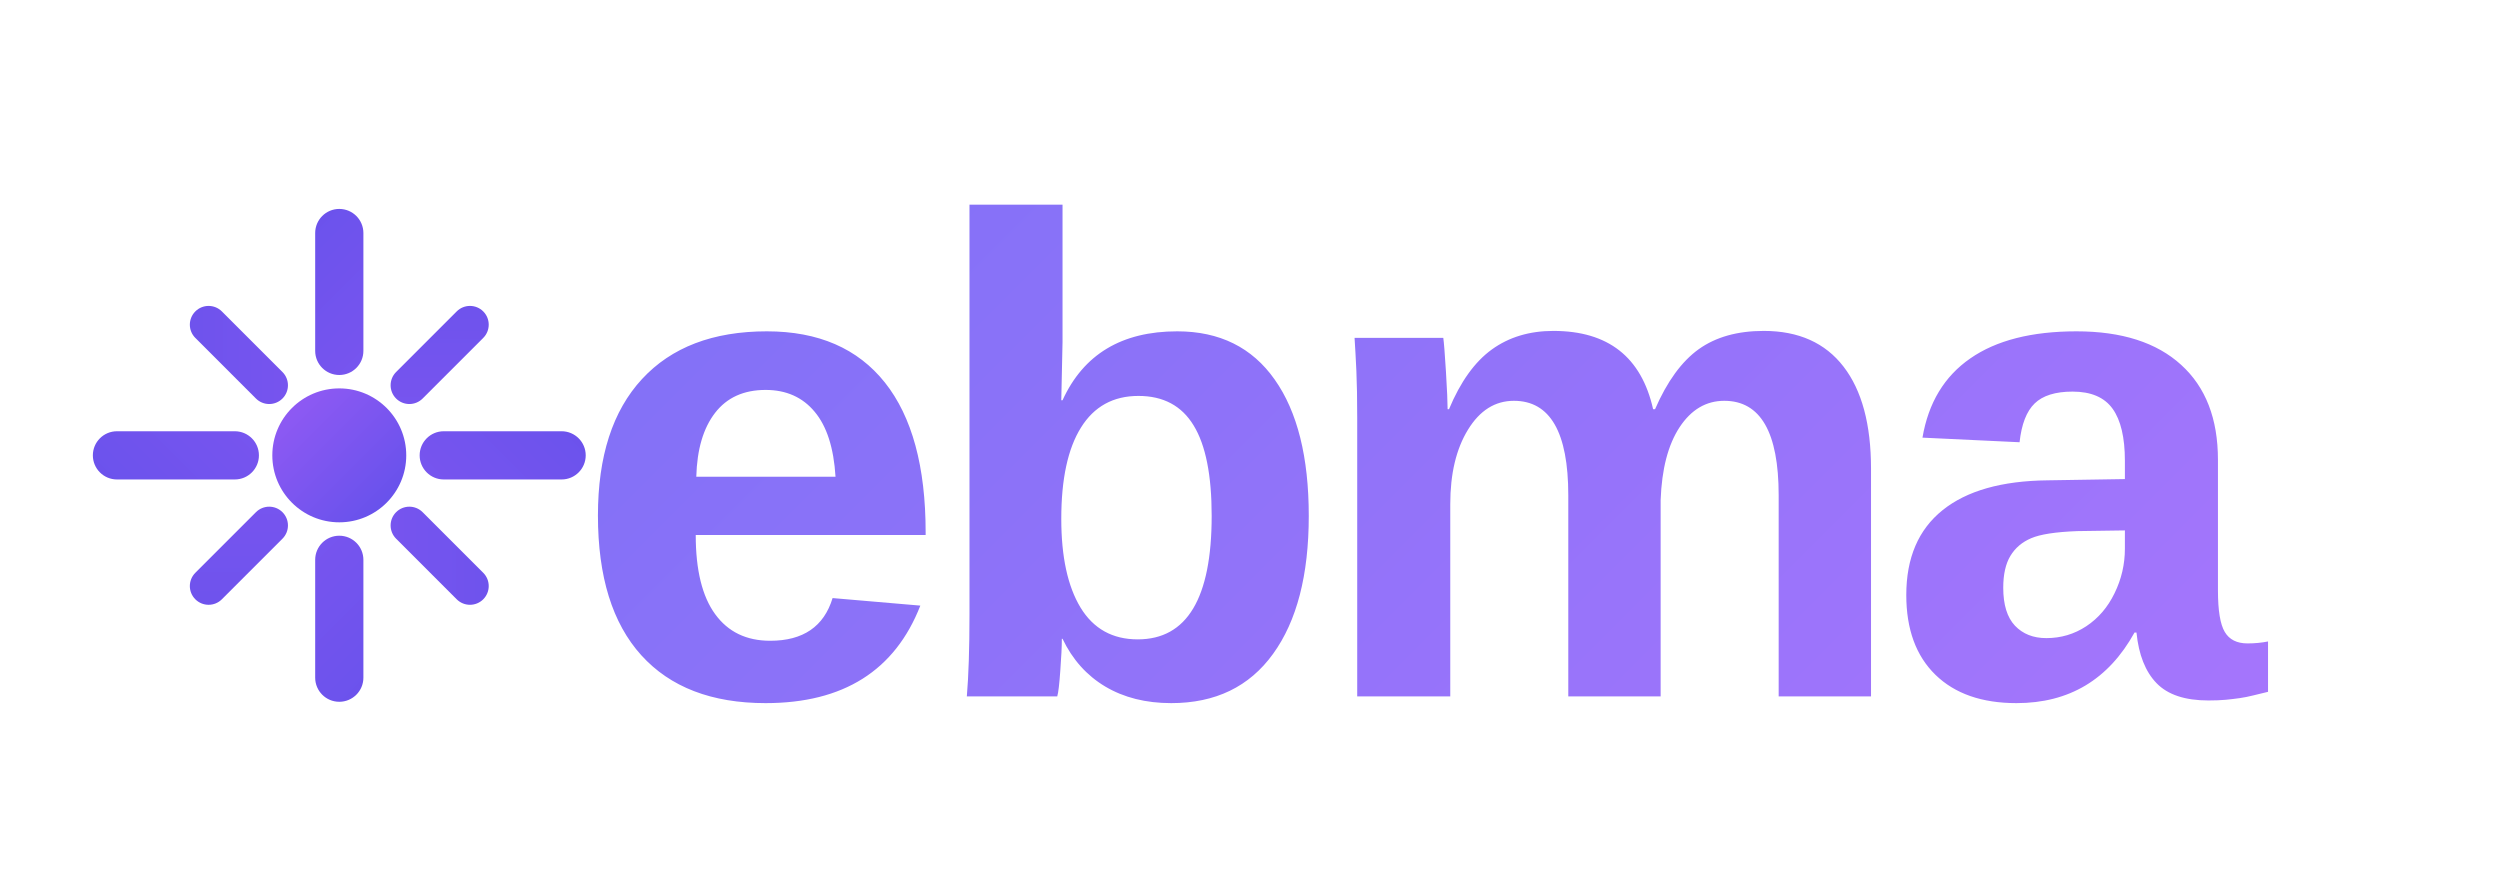
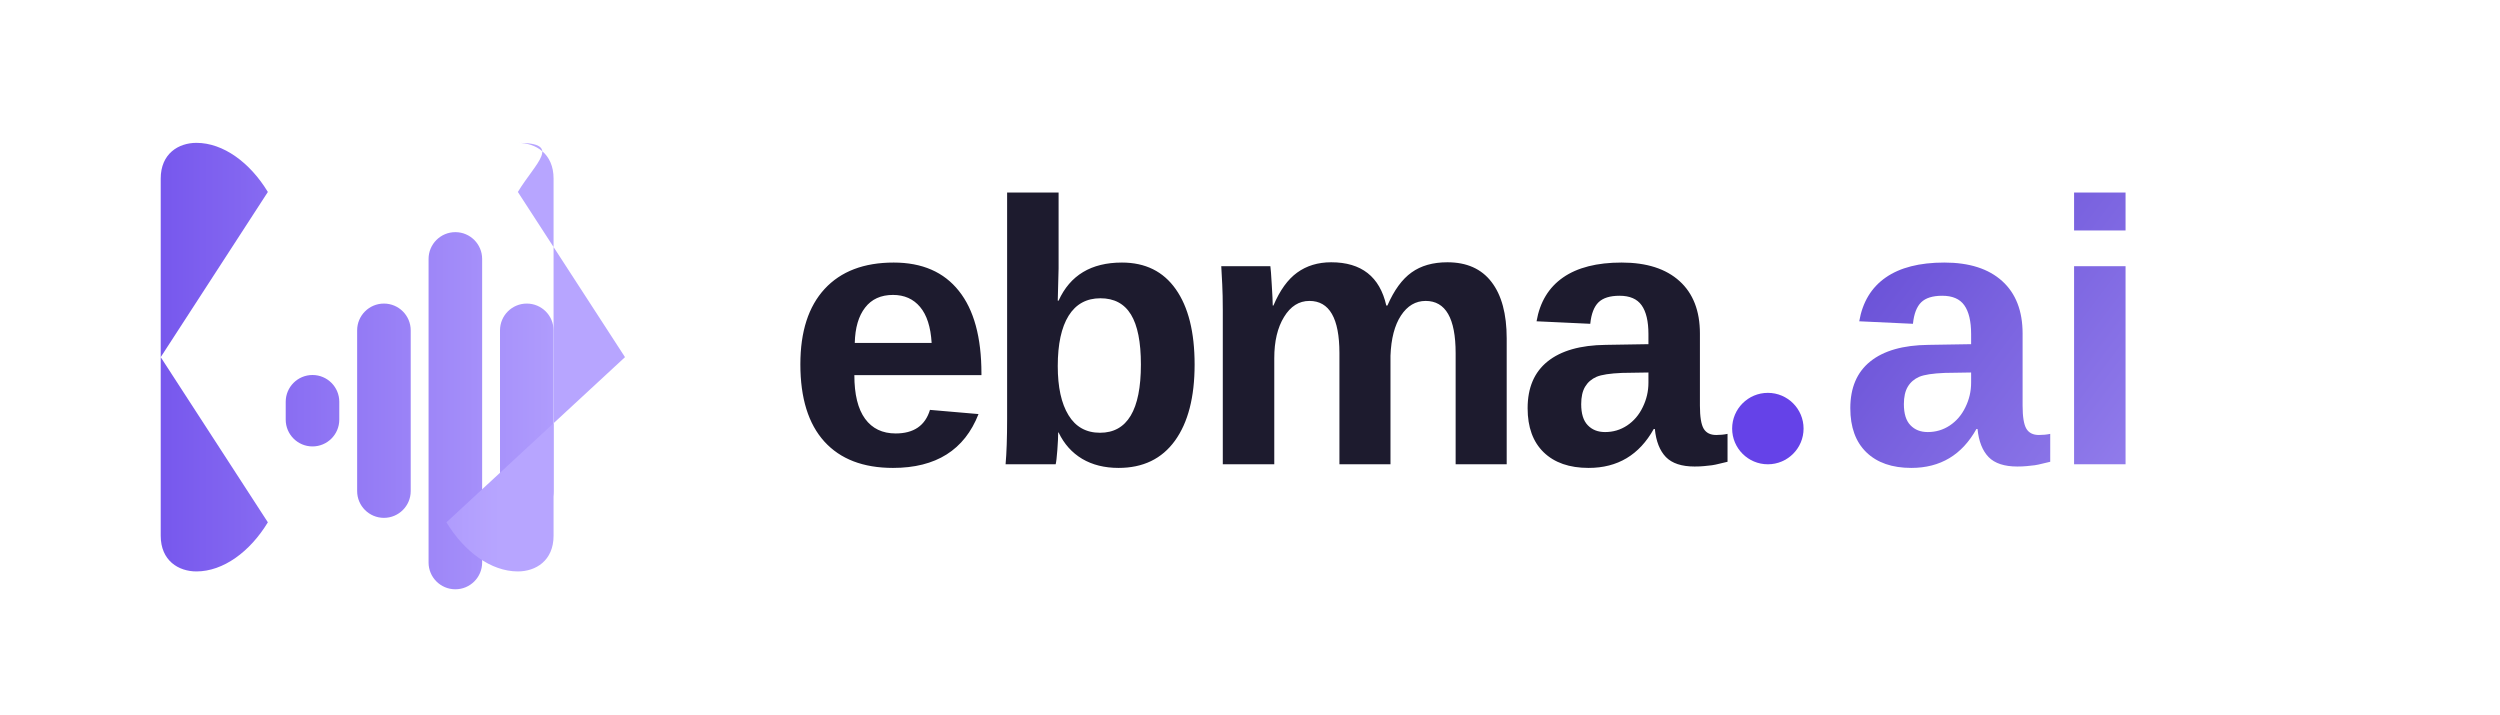
- <svg xmlns="http://www.w3.org/2000/svg" viewBox="0 0 280 100" width="280" height="100">
+ <svg xmlns="http://www.w3.org/2000/svg" viewBox="0 0 280 80" width="280" height="80" role="img" aria-label="ebma.ai">
  <defs>
-     <linearGradient id="raygrad" x1="10" y1="10" x2="110" y2="110" gradientUnits="userSpaceOnUse">
-       <stop offset="0%" stop-color="#5B4FE9" />
-       <stop offset="100%" stop-color="#9B5CF6" />
+     <linearGradient id="mark" x1="0" y1="0" x2="64" y2="0" gradientUnits="userSpaceOnUse">
+       <stop offset="0%" stop-color="#6542E8" />
+       <stop offset="100%" stop-color="#B7A5FF" />
    </linearGradient>
-     <linearGradient id="hubgrad" x1="45" y1="45" x2="75" y2="75" gradientUnits="userSpaceOnUse">
-       <stop offset="0%" stop-color="#9B5CF6" />
-       <stop offset="100%" stop-color="#5B4FE9" />
-     </linearGradient>
-     <linearGradient id="textgrad" x1="0" y1="0" x2="200" y2="200" gradientUnits="userSpaceOnUse">
-       <stop offset="0%" stop-color="#7C70F6" />
-       <stop offset="100%" stop-color="#B978FF" />
+     <linearGradient id="ai" x1="190" y1="10" x2="270" y2="70" gradientUnits="userSpaceOnUse">
+       <stop offset="0%" stop-color="#4D32C8" />
+       <stop offset="100%" stop-color="#B7A5FF" />
    </linearGradient>
  </defs>
-   <g transform="translate(2,15) scale(0.6)">
-     <g transform="rotate(0 60 60)">
-       <rect x="55.5" y="14" width="9" height="31" rx="4.5" fill="url(#raygrad)" />
-     </g>
-     <g transform="rotate(45 60 60)">
-       <rect x="56.5" y="22" width="7" height="23" rx="3.5" fill="url(#raygrad)" />
-     </g>
-     <g transform="rotate(90 60 60)">
-       <rect x="55.5" y="14" width="9" height="31" rx="4.5" fill="url(#raygrad)" />
-     </g>
-     <g transform="rotate(135 60 60)">
-       <rect x="56.5" y="22" width="7" height="23" rx="3.5" fill="url(#raygrad)" />
-     </g>
-     <g transform="rotate(180 60 60)">
-       <rect x="55.5" y="14" width="9" height="31" rx="4.5" fill="url(#raygrad)" />
-     </g>
-     <g transform="rotate(225 60 60)">
-       <rect x="56.5" y="22" width="7" height="23" rx="3.5" fill="url(#raygrad)" />
-     </g>
-     <g transform="rotate(270 60 60)">
-       <rect x="55.5" y="14" width="9" height="31" rx="4.5" fill="url(#raygrad)" />
-     </g>
-     <g transform="rotate(315 60 60)">
-       <rect x="56.5" y="22" width="7" height="23" rx="3.5" fill="url(#raygrad)" />
-     </g>
-     <circle cx="60" cy="60" r="12.5" fill="url(#hubgrad)" />
+   <g fill="url(#mark)" transform="translate(4,12)">
+     <path d="M18 4c-2 0-4 1.2-4 4v40c0 2.8 2 4 4 4 3 0 6-2.2 8-5.5L14 28 26 9.5C24 6.2 21 4 18 4z" />
+     <rect x="28" y="30" width="6" height="8" rx="3" />
+     <rect x="36" y="22" width="6" height="24" rx="3" />
+     <rect x="44" y="14" width="6" height="40" rx="3" />
+     <rect x="52" y="22" width="6" height="24" rx="3" />
+     <path d="M66 4c2 0 4 1.2 4 4v40c0 2.8-2 4-4 4-3 0-6-2.2-8-5.5L78 28 66 9.5C68 6.2 71 4 66 4z" transform="translate(-12,0)" />
  </g>
-   <g transform="translate(64,0)">
-     <text x="0" y="78" font-family="Space Grotesk, Arial, sans-serif" font-weight="700" font-size="76" letter-spacing="-3" fill="url(#textgrad)">ebma</text>
-   </g>
+   <text x="88" y="52" font-family="Arial, Helvetica, sans-serif" font-weight="700" font-size="42" letter-spacing="-1.5" fill="#1D1B2E">ebma</text>
+   <circle cx="198" cy="48" r="4" fill="#6542E8" />
+   <text x="206" y="52" font-family="Arial, Helvetica, sans-serif" font-weight="700" font-size="42" fill="url(#ai)">ai</text>
</svg>
